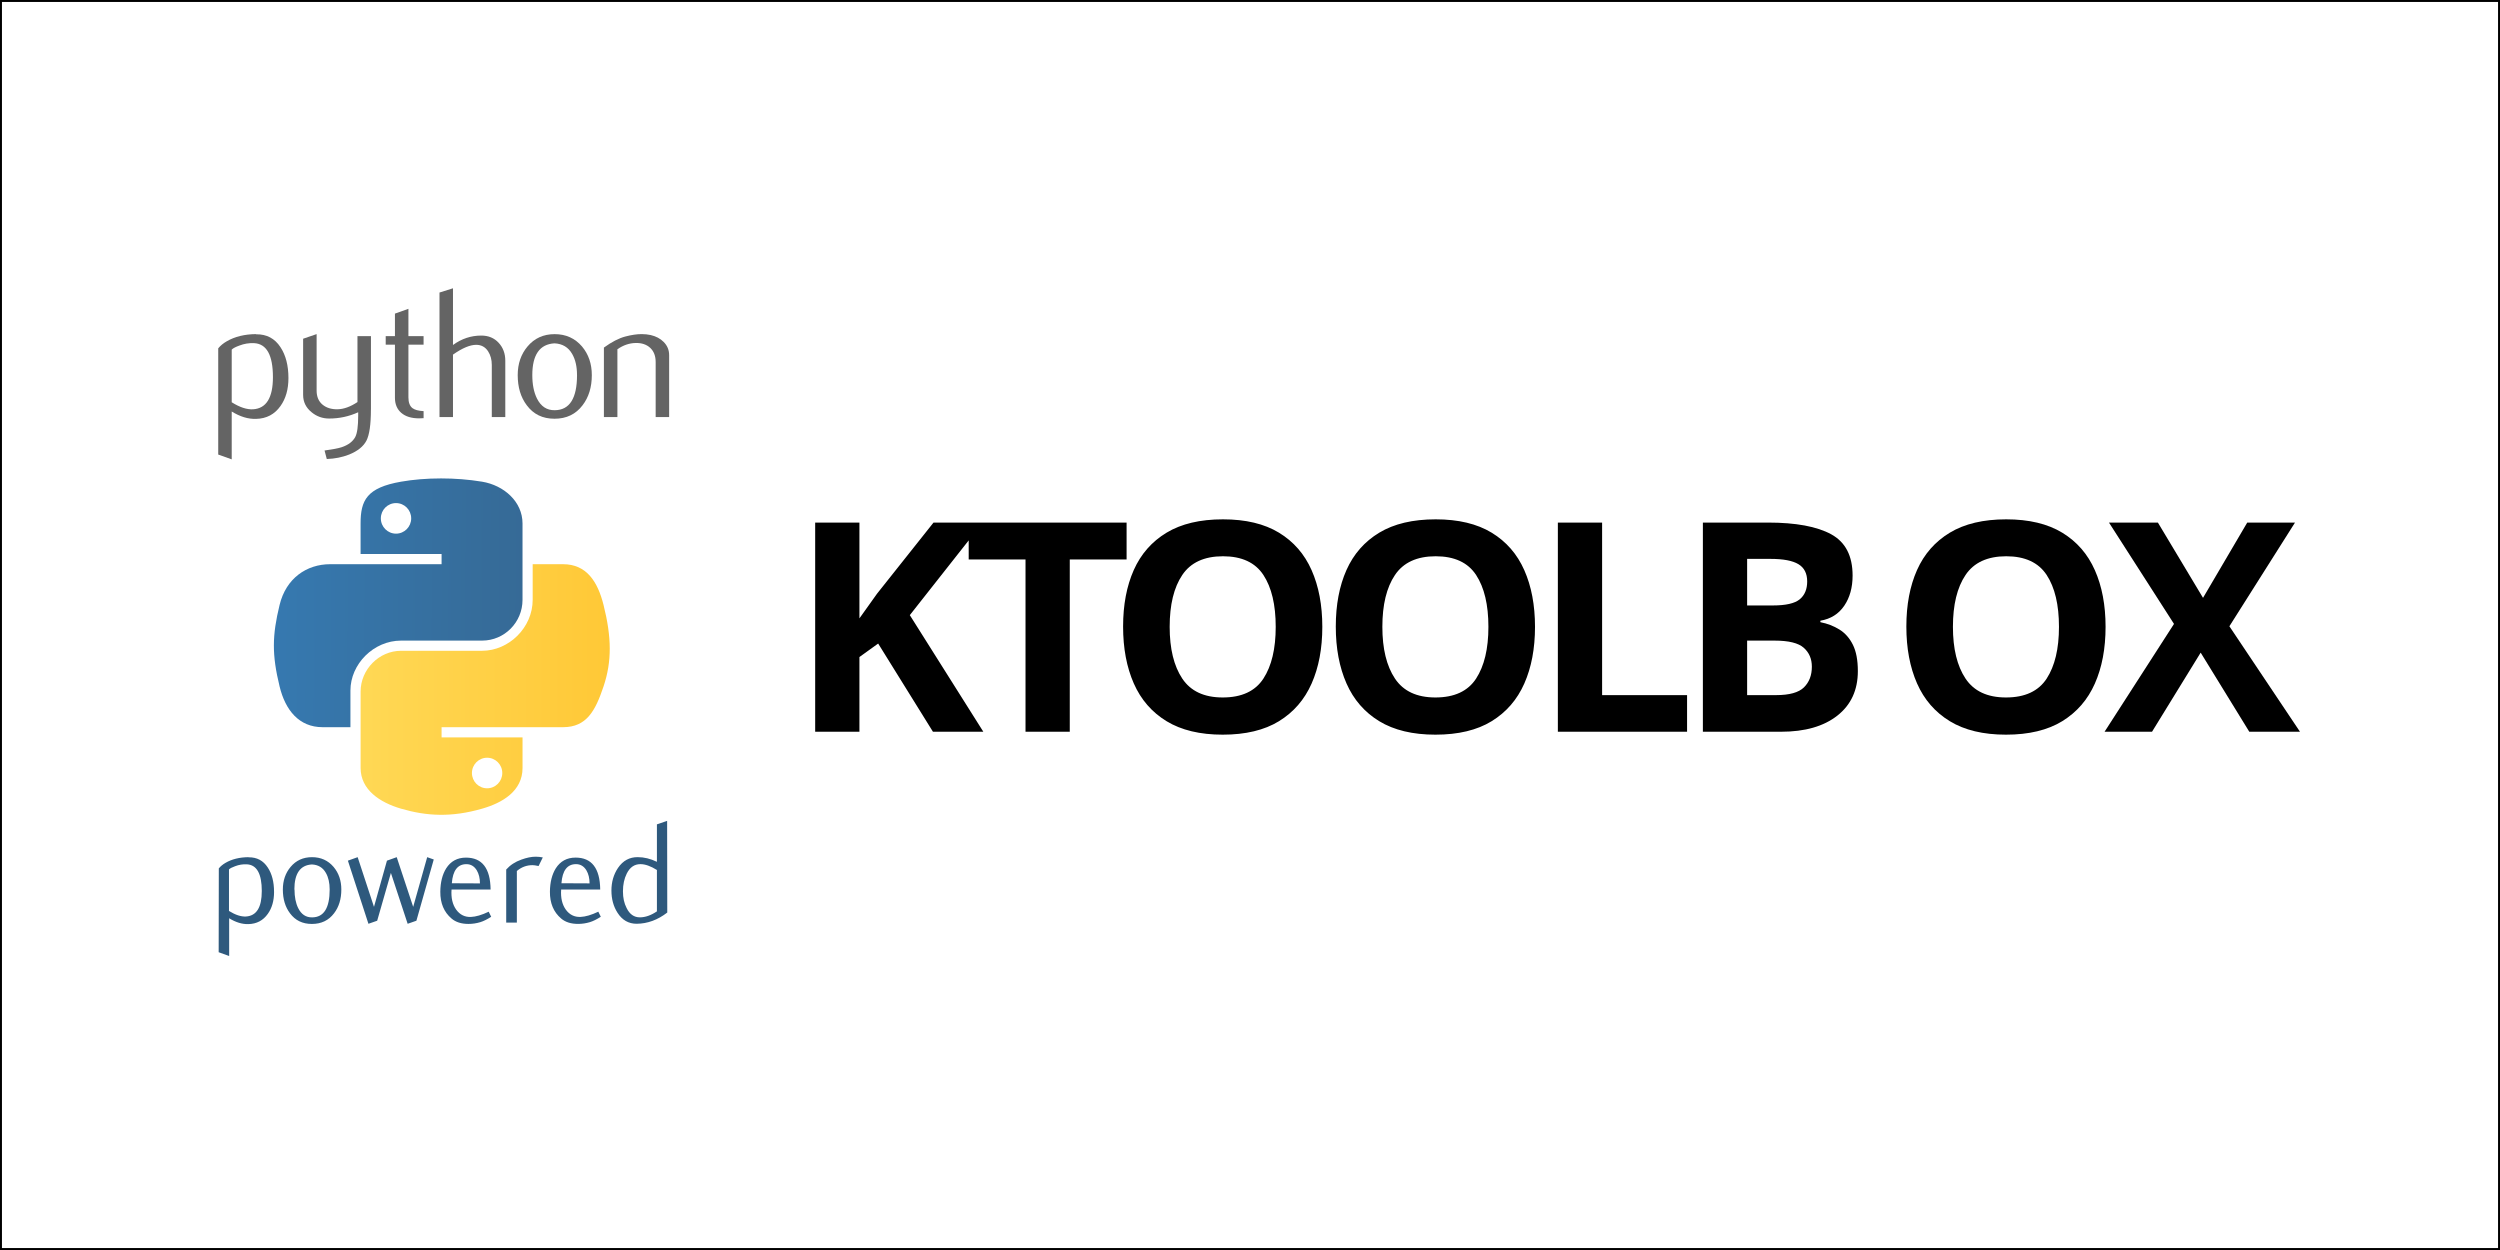
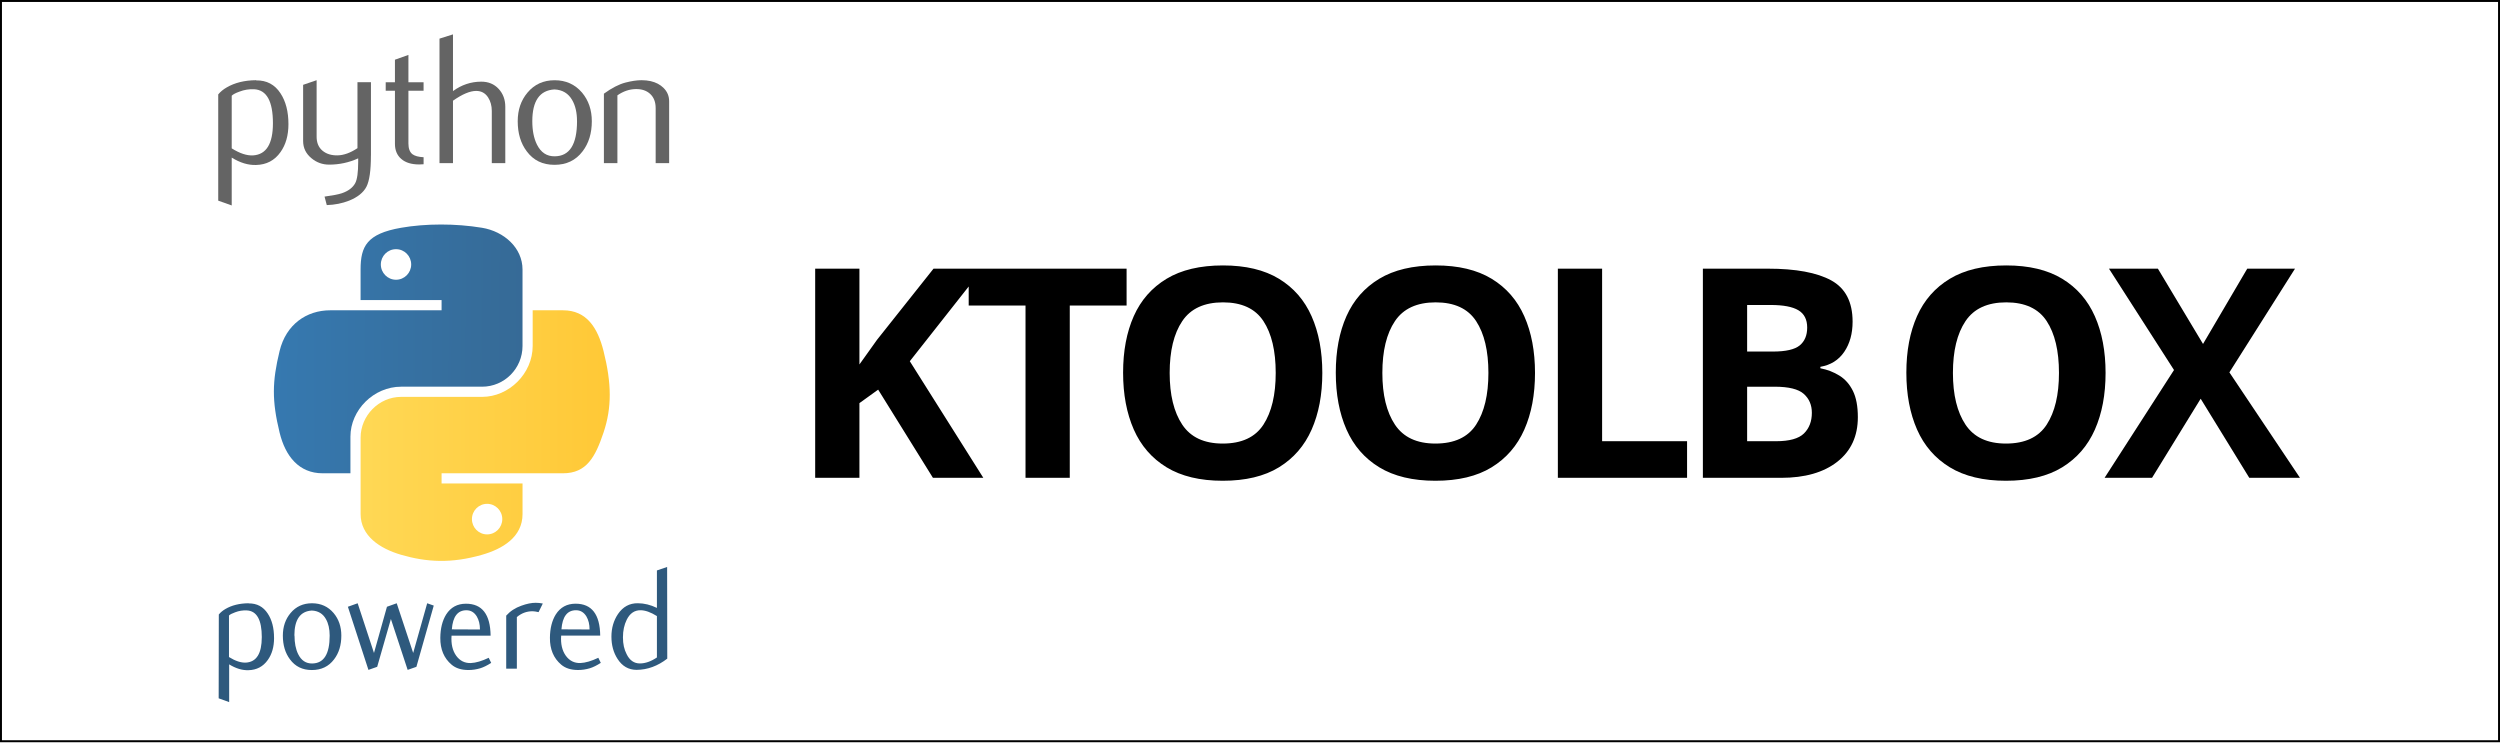
- <svg xmlns="http://www.w3.org/2000/svg" id="uuid-8c4ca64e-e883-4d44-b37c-a5572d41dc02" data-name="main" viewBox="0 0 1280 640">
+ <svg xmlns="http://www.w3.org/2000/svg" id="uuid-a7ffc2b9-66aa-4abc-8035-684b7e467998" data-name="main" viewBox="0 0 1280 380">
  <defs>
    <style>
-       .uuid-5475da4d-aa8d-42bd-be2f-b2c7717b6d91 {
-         clip-path: url(#uuid-1923e1d9-9541-4a2e-ac80-5f1133c1eaee);
+       .uuid-b1e635e1-c2dc-462d-915c-c94668e1aa18 {
+         clip-path: url(#uuid-d4584c7c-6fa4-4bce-b615-db7913699857);
      }

-       .uuid-d66200c7-3974-4576-8cb2-eddf41b8877b, .uuid-d576e499-f165-4ac9-b7c6-c4f4bc52f866, .uuid-a767b059-9ae5-4f79-a5e7-d367fdcb69c0, .uuid-5cf5529b-dd7d-4a88-ba3b-e9fbf3627250, .uuid-d782ed90-de9f-4d51-9215-d73dd2f0b61f, .uuid-5d641ad3-7fda-4755-8e69-c3cb6feb3ea7, .uuid-ad49a051-db18-471a-bfff-89bd7fbac150 {
+       .uuid-148a80a6-6818-456c-9a9d-549ccd01df7d {
+         clip-path: url(#uuid-ddb228da-3f63-4dd4-bb59-25a24518c47d);
+       }
+ 
+       .uuid-09b0716e-f0cc-4267-9884-3695df695681, .uuid-6e86f4d5-c8f4-4cbc-b548-a8a6cc9f9c96, .uuid-13853d5d-11df-478a-a236-cd67fcaad6e2, .uuid-b3d3f349-0f83-4a14-8994-46e90bb4bccb, .uuid-5877c978-63b2-4087-9bb5-390fa6b83ed2, .uuid-ef695c38-84e6-44e9-823e-c8ad1a6013f8, .uuid-3e975d75-0e36-4584-a4c2-a49f2b0296e9 {
        stroke-width: 0px;
      }

-       .uuid-5b2d06bf-b697-4c06-8e2c-96b939c9f35e {
+       .uuid-a13292a1-409a-4a66-82a8-4452edd06254 {
        letter-spacing: -.1em;
      }

-       .uuid-d576e499-f165-4ac9-b7c6-c4f4bc52f866 {
+       .uuid-6e86f4d5-c8f4-4cbc-b548-a8a6cc9f9c96 {
        fill: none;
      }

-       .uuid-a767b059-9ae5-4f79-a5e7-d367fdcb69c0 {
+       .uuid-13853d5d-11df-478a-a236-cd67fcaad6e2 {
        fill: #646464;
      }

-       .uuid-d7fb5874-52f4-4a70-bbfa-4de2268572a9 {
-         clip-path: url(#uuid-150af062-d081-4480-9ced-c0a8f0026d9c);
-       }
- 
-       .uuid-f0b31927-e064-40db-87eb-4e948eef00d5 {
+       .uuid-9d6e2f80-a4f0-4b2b-8bd5-091de3556f73 {
        letter-spacing: -.07em;
      }

-       .uuid-5cf5529b-dd7d-4a88-ba3b-e9fbf3627250 {
-         fill: url(#uuid-890a966f-39c7-44f6-9e39-6e3b8065a612);
+       .uuid-391496c8-1567-440a-b4d1-7b4d74461f7a {
+         clip-path: url(#uuid-3adad75b-2210-494e-a2fd-648bc81dc504);
      }

-       .uuid-46b0fd6a-6c12-4550-8780-895a68563983 {
-         clip-path: url(#uuid-e509a2d0-5e15-47ac-8453-de43e616c91a);
-       }
- 
-       .uuid-d782ed90-de9f-4d51-9215-d73dd2f0b61f {
+       .uuid-b3d3f349-0f83-4a14-8994-46e90bb4bccb {
        fill: #fff;
      }

-       .uuid-5d641ad3-7fda-4755-8e69-c3cb6feb3ea7 {
-         fill: url(#uuid-d000d3d0-2096-4671-8567-0ccea2500885);
-       }
- 
-       .uuid-4cf3e6e9-ed65-4b7f-b415-1b31e8451d7e {
+       .uuid-762f8e98-20ce-4d99-b6cc-91a5edde91be {
        letter-spacing: -.07em;
      }

-       .uuid-97a0c58b-657d-496f-a406-b991bb0623f9 {
+       .uuid-01f26f83-df61-4e03-856f-5f7da15e91a2 {
        font-family: KumbhSans-Bold, 'Kumbh Sans';
        font-size: 150px;
        font-weight: 700;
      }

-       .uuid-15d952ee-0ea9-495b-80a8-536ee06b573a {
-         clip-path: url(#uuid-c8ad2c85-511d-48b7-98e8-ac9992640a1b);
+       .uuid-e260d9fb-1a5d-4bb6-8503-efbf99b91863 {
+         clip-path: url(#uuid-4c0b0f5e-4d1a-48f1-9d4d-79328d831bc0);
      }

-       .uuid-14a5e837-87bc-4cd3-98fe-3a5cd0119565 {
-         clip-path: url(#uuid-265d1b28-2048-4491-8e0e-482108adb01f);
+       .uuid-5877c978-63b2-4087-9bb5-390fa6b83ed2 {
+         fill: #2e597d;
      }

-       .uuid-4c5c340d-ce9a-4b00-8602-41d92b9c33d5 {
-         clip-path: url(#uuid-a6829657-22d5-4fc1-8f71-e0dd470d2df8);
+       .uuid-c1b113dc-e22b-415a-ae3a-1ff620c0e997 {
+         clip-path: url(#uuid-a8c7c2af-5e1a-425c-bd3c-7acc1d347036);
      }

-       .uuid-ad49a051-db18-471a-bfff-89bd7fbac150 {
-         fill: #2e597d;
+       .uuid-ef695c38-84e6-44e9-823e-c8ad1a6013f8 {
+         fill: url(#uuid-cdbae512-bf07-4b95-8eee-0fe96d09825b);
+       }
+ 
+       .uuid-3e975d75-0e36-4584-a4c2-a49f2b0296e9 {
+         fill: url(#uuid-82106606-ae6c-4601-b948-871325198a18);
+       }
+ 
+       .uuid-07b063a4-f275-46a1-ad47-99f5bca6fe3f {
+         clip-path: url(#uuid-0cc6c291-d994-44f7-b1cf-bc89ba1d68e0);
      }
    </style>
-     <clipPath id="uuid-265d1b28-2048-4491-8e0e-482108adb01f">
-       <rect class="uuid-d576e499-f165-4ac9-b7c6-c4f4bc52f866" x="83" y="134" width="286.15" height="372" />
+     <clipPath id="uuid-ddb228da-3f63-4dd4-bb59-25a24518c47d">
+       <rect class="uuid-6e86f4d5-c8f4-4cbc-b548-a8a6cc9f9c96" x="83" y="4" width="286.15" height="372" />
    </clipPath>
-     <clipPath id="uuid-c8ad2c85-511d-48b7-98e8-ac9992640a1b">
-       <rect class="uuid-d576e499-f165-4ac9-b7c6-c4f4bc52f866" x="83" y="134" width="286.15" height="372" />
+     <clipPath id="uuid-a8c7c2af-5e1a-425c-bd3c-7acc1d347036">
+       <rect class="uuid-6e86f4d5-c8f4-4cbc-b548-a8a6cc9f9c96" x="83" y="4" width="286.15" height="372" />
    </clipPath>
-     <clipPath id="uuid-150af062-d081-4480-9ced-c0a8f0026d9c">
-       <rect class="uuid-d576e499-f165-4ac9-b7c6-c4f4bc52f866" x="83" y="134" width="286.15" height="372" />
+     <clipPath id="uuid-0cc6c291-d994-44f7-b1cf-bc89ba1d68e0">
+       <rect class="uuid-6e86f4d5-c8f4-4cbc-b548-a8a6cc9f9c96" x="83" y="4" width="286.15" height="372" />
    </clipPath>
-     <clipPath id="uuid-e509a2d0-5e15-47ac-8453-de43e616c91a">
-       <path class="uuid-d576e499-f165-4ac9-b7c6-c4f4bc52f866" d="m205.35,246.62c-17.55,3.07-20.73,9.52-20.73,21.38v15.65h41.47v5.22h-57.03c-12.06,0-22.61,7.2-25.91,20.86-3.81,15.65-3.98,25.39,0,41.73,2.95,12.16,9.97,20.86,22.02,20.86h14.25v-18.77c0-13.56,11.86-25.56,25.93-25.56h41.45c11.53,0,20.73-9.4,20.73-20.87v-39.12c0-11.13-9.48-19.52-20.73-21.38-6.92-1.14-14.08-1.67-20.98-1.67-7.32,0-14.34.59-20.48,1.67" />
+     <clipPath id="uuid-d4584c7c-6fa4-4bce-b615-db7913699857">
+       <path class="uuid-6e86f4d5-c8f4-4cbc-b548-a8a6cc9f9c96" d="m205.35,116.62c-17.55,3.07-20.73,9.52-20.73,21.38v15.65h41.47v5.22h-57.03c-12.06,0-22.61,7.2-25.91,20.86-3.81,15.65-3.98,25.39,0,41.73,2.95,12.16,9.97,20.86,22.02,20.86h14.25v-18.77c0-13.56,11.86-25.56,25.93-25.56h41.45c11.53,0,20.73-9.4,20.73-20.87v-39.12c0-11.13-9.48-19.52-20.73-21.38-6.92-1.14-14.08-1.67-20.98-1.67-7.32,0-14.34.59-20.48,1.67" />
    </clipPath>
-     <linearGradient id="uuid-890a966f-39c7-44f6-9e39-6e3b8065a612" data-name="未命名的渐变 4" x1=".22" y1="-2.94" x2=".8" y2="-2.94" gradientTransform="translate(856.78 422.51) rotate(-90) scale(222.45)" gradientUnits="userSpaceOnUse">
+     <linearGradient id="uuid-cdbae512-bf07-4b95-8eee-0fe96d09825b" data-name="未命名的渐变 5" x1=".22" y1="-132.94" x2=".8" y2="-132.94" gradientTransform="translate(29775.9 292.51) rotate(-90) scale(222.45)" gradientUnits="userSpaceOnUse">
      <stop offset="0" stop-color="#366a96" />
      <stop offset="1" stop-color="#3679b0" />
    </linearGradient>
-     <clipPath id="uuid-1923e1d9-9541-4a2e-ac80-5f1133c1eaee">
-       <path class="uuid-d576e499-f165-4ac9-b7c6-c4f4bc52f866" d="m272.73,288.87v18.25c0,14.15-12.12,26.08-25.92,26.08h-41.45c-11.35,0-20.73,9.61-20.73,20.87v39.12c0,11.13,9.77,17.66,20.73,20.86,13.13,3.82,25.74,4.52,41.45,0,10.44-2.99,20.73-9,20.73-20.86v-15.65h-41.45v-5.22h62.19c12.06,0,16.54-8.36,20.73-20.86,4.33-12.87,4.15-25.22,0-41.73-2.98-11.89-8.66-20.86-20.73-20.86h-15.54Z" />
+     <clipPath id="uuid-3adad75b-2210-494e-a2fd-648bc81dc504">
+       <path class="uuid-6e86f4d5-c8f4-4cbc-b548-a8a6cc9f9c96" d="m272.73,158.87v18.25c0,14.15-12.12,26.08-25.92,26.08h-41.45c-11.35,0-20.73,9.61-20.73,20.87v39.12c0,11.13,9.77,17.66,20.73,20.86,13.13,3.82,25.74,4.52,41.45,0,10.44-2.99,20.73-9,20.73-20.86v-15.65h-41.45v-5.22h62.19c12.06,0,16.54-8.36,20.73-20.86,4.33-12.87,4.15-25.22,0-41.73-2.98-11.89-8.66-20.86-20.73-20.86h-15.54Z" />
    </clipPath>
-     <linearGradient id="uuid-d000d3d0-2096-4671-8567-0ccea2500885" data-name="未命名的渐变 2" x1=".2" y1="-1.41" x2=".77" y2="-1.41" gradientTransform="translate(400.46 -267.29) rotate(-180) scale(440.34)" gradientUnits="userSpaceOnUse">
+     <linearGradient id="uuid-82106606-ae6c-4601-b948-871325198a18" data-name="未命名的渐变 2" x1=".2" y1="-131.41" x2=".77" y2="-131.41" gradientTransform="translate(400.46 -57641.58) rotate(-180) scale(440.34)" gradientUnits="userSpaceOnUse">
      <stop offset="0" stop-color="#ffc836" />
      <stop offset="1" stop-color="#ffe873" />
    </linearGradient>
-     <clipPath id="uuid-a6829657-22d5-4fc1-8f71-e0dd470d2df8">
-       <rect class="uuid-d576e499-f165-4ac9-b7c6-c4f4bc52f866" x="83" y="134" width="286.15" height="372" />
+     <clipPath id="uuid-4c0b0f5e-4d1a-48f1-9d4d-79328d831bc0">
+       <rect class="uuid-6e86f4d5-c8f4-4cbc-b548-a8a6cc9f9c96" x="83" y="4" width="286.15" height="372" />
    </clipPath>
-     <clipPath id="uuid-45e5cd34-c778-4b47-b462-2dec68835985">
-       <rect class="uuid-d576e499-f165-4ac9-b7c6-c4f4bc52f866" x="83" y="134" width="286.15" height="372" />
+     <clipPath id="uuid-716161f8-ba02-4ebd-a1da-0ffbbc4d7e9b">
+       <rect class="uuid-6e86f4d5-c8f4-4cbc-b548-a8a6cc9f9c96" x="83" y="4" width="286.15" height="372" />
    </clipPath>
-     <clipPath id="uuid-534c8e17-4704-4675-9c41-21f1181fe4f5">
-       <rect class="uuid-d576e499-f165-4ac9-b7c6-c4f4bc52f866" x="308.64" y="437.34" width="2.93" height="2.86" />
+     <clipPath id="uuid-7cb312f1-600b-48fe-bc4e-99973f2a8368">
+       <rect class="uuid-6e86f4d5-c8f4-4cbc-b548-a8a6cc9f9c96" x="308.64" y="307.34" width="2.93" height="2.86" />
    </clipPath>
-     <clipPath id="uuid-a54a8c10-730d-47cb-8702-8cdd7ff34e43">
-       <rect class="uuid-d576e499-f165-4ac9-b7c6-c4f4bc52f866" x="322.56" y="451.46" width="2.93" height="2.86" />
+     <clipPath id="uuid-398a1659-7267-499b-b412-7abc29d8cabb">
+       <rect class="uuid-6e86f4d5-c8f4-4cbc-b548-a8a6cc9f9c96" x="322.56" y="321.46" width="2.93" height="2.86" />
    </clipPath>
-     <clipPath id="uuid-a648f42a-153d-4357-bccb-b1387dadd468">
-       <rect class="uuid-d576e499-f165-4ac9-b7c6-c4f4bc52f866" x="363.72" y="468.15" width="2.93" height="2.86" />
+     <clipPath id="uuid-fd18e66b-c5e0-4a28-93c4-b6776a7feaf3">
+       <rect class="uuid-6e86f4d5-c8f4-4cbc-b548-a8a6cc9f9c96" x="363.72" y="338.15" width="2.93" height="2.86" />
    </clipPath>
-     <clipPath id="uuid-30d87a15-e834-4089-8f31-4282ee79c869">
-       <rect class="uuid-d576e499-f165-4ac9-b7c6-c4f4bc52f866" x="328.12" y="464.78" width="2.93" height="2.86" />
+     <clipPath id="uuid-13bb554d-3a56-47bf-aa14-566c4c692dd9">
+       <rect class="uuid-6e86f4d5-c8f4-4cbc-b548-a8a6cc9f9c96" x="328.12" y="334.78" width="2.93" height="2.86" />
    </clipPath>
-     <clipPath id="uuid-29f9be18-39d6-40ed-9bc8-9a29489a4c7a">
-       <rect class="uuid-d576e499-f165-4ac9-b7c6-c4f4bc52f866" x="325.93" y="399.77" width="2.93" height="2.86" />
+     <clipPath id="uuid-5455229a-7ae1-462e-a6c2-57db15ef1cb8">
+       <rect class="uuid-6e86f4d5-c8f4-4cbc-b548-a8a6cc9f9c96" x="325.93" y="269.77" width="2.93" height="2.86" />
    </clipPath>
-     <clipPath id="uuid-e50d89da-85f7-4958-a8f6-639ecbf2844b">
-       <rect class="uuid-d576e499-f165-4ac9-b7c6-c4f4bc52f866" x="338.73" y="412.92" width="1.99" height="2.29" />
+     <clipPath id="uuid-9b7cc341-a70f-44bc-ba80-af75112e705a">
+       <rect class="uuid-6e86f4d5-c8f4-4cbc-b548-a8a6cc9f9c96" x="338.73" y="282.92" width="1.99" height="2.29" />
    </clipPath>
-     <clipPath id="uuid-72a90eef-b01b-46d8-80c1-868efa95142a">
-       <rect class="uuid-d576e499-f165-4ac9-b7c6-c4f4bc52f866" x="355.37" y="395.6" width="2.93" height="2.86" />
+     <clipPath id="uuid-a5b724ac-962d-4264-aa61-70e3465dca5b">
+       <rect class="uuid-6e86f4d5-c8f4-4cbc-b548-a8a6cc9f9c96" x="355.37" y="265.6" width="2.93" height="2.86" />
    </clipPath>
  </defs>
-   <g id="uuid-d2733d14-6dfd-4c9b-8daf-e3963b1cf415" data-name="background">
+   <g id="uuid-158eef4c-a1af-4ea9-8cda-1417ba3eccac" data-name="background">
    <g>
-       <rect class="uuid-d782ed90-de9f-4d51-9215-d73dd2f0b61f" x=".5" y=".5" width="1279" height="639" />
-       <path class="uuid-d66200c7-3974-4576-8cb2-eddf41b8877b" d="m1279,1v638H1V1h1278m1-1H0v640h1280V0h0Z" />
+       <rect class="uuid-b3d3f349-0f83-4a14-8994-46e90bb4bccb" x=".5" y=".5" width="1279" height="379" />
+       <path class="uuid-09b0716e-f0cc-4267-9884-3695df695681" d="m1279,1v378H1V1h1278m1-1H0v380h1280V0h0Z" />
    </g>
  </g>
-   <text class="uuid-97a0c58b-657d-496f-a406-b991bb0623f9" transform="translate(403.87 374.65)">
-     <tspan class="uuid-4cf3e6e9-ed65-4b7f-b415-1b31e8451d7e" x="0" y="0">KTOOLB</tspan>
-     <tspan class="uuid-5b2d06bf-b697-4c06-8e2c-96b939c9f35e" x="563.48" y="0">O</tspan>
-     <tspan class="uuid-f0b31927-e064-40db-87eb-4e948eef00d5" x="673.67" y="0">X</tspan>
+   <text class="uuid-01f26f83-df61-4e03-856f-5f7da15e91a2" transform="translate(403.87 244.65)">
+     <tspan class="uuid-762f8e98-20ce-4d99-b6cc-91a5edde91be" x="0" y="0">KTOOLB</tspan>
+     <tspan class="uuid-a13292a1-409a-4a66-82a8-4452edd06254" x="563.48" y="0">O</tspan>
+     <tspan class="uuid-9d6e2f80-a4f0-4b2b-8bd5-091de3556f73" x="673.67" y="0">X</tspan>
  </text>
-   <g id="uuid-5ecf58a0-8ed8-409b-bb57-a4fc827023e2" data-name="python-powered">
-     <g class="uuid-14a5e837-87bc-4cd3-98fe-3a5cd0119565">
-       <g class="uuid-15d952ee-0ea9-495b-80a8-536ee06b573a">
-         <path class="uuid-a767b059-9ae5-4f79-a5e7-d367fdcb69c0" d="m139.74,193.1c0-11.29-3.22-17.09-9.66-17.41-2.56-.12-5.06.29-7.5,1.23-1.94.7-3.25,1.38-3.94,2.08v26.96c4.12,2.59,7.78,3.79,10.97,3.6,6.75-.45,10.13-5.93,10.13-16.46m7.94.47c0,5.74-1.35,10.5-4.05,14.29-3.02,4.29-7.2,6.49-12.54,6.61-4.03.13-8.18-1.13-12.45-3.78v24.5l-6.91-2.46v-54.38c1.13-1.39,2.59-2.59,4.36-3.6,4.11-2.4,9.11-3.63,14.99-3.69l.1.1c5.37-.07,9.52,2.14,12.43,6.61,2.71,4.1,4.07,9.37,4.07,15.8" />
-         <path class="uuid-a767b059-9ae5-4f79-a5e7-d367fdcb69c0" d="m189.91,209.65c0,7.7-.77,13.02-2.31,15.99-1.55,2.96-4.5,5.33-8.85,7.09-3.53,1.39-7.35,2.15-11.44,2.28l-1.14-4.35c4.17-.57,7.1-1.13,8.8-1.7,3.35-1.13,5.65-2.87,6.91-5.2,1.01-1.9,1.51-5.52,1.51-10.88v-1.8c-4.72,2.15-9.68,3.21-14.85,3.21-3.4,0-6.4-1.07-8.99-3.21-2.9-2.34-4.35-5.3-4.35-8.89v-28.76l6.91-2.37v28.94c0,3.09,1,5.47,2.99,7.14s4.58,2.47,7.75,2.41c3.17-.07,6.56-1.29,10.17-3.69v-33.77h6.91v37.55Z" />
-         <path class="uuid-a767b059-9ae5-4f79-a5e7-d367fdcb69c0" d="m216.88,214.1c-.82.07-1.58.1-2.28.1-3.91,0-6.95-.93-9.13-2.8-2.17-1.87-3.26-4.45-3.26-7.73v-27.21h-4.73v-4.35h4.73v-11.54l6.9-2.46v14h7.76v4.35h-7.76v27.02c0,2.59.7,4.43,2.09,5.5,1.19.88,3.09,1.39,5.68,1.52v3.6Z" />
-         <path class="uuid-a767b059-9ae5-4f79-a5e7-d367fdcb69c0" d="m258.71,213.53h-6.91v-26.67c0-2.71-.64-5.05-1.9-7-1.46-2.21-3.48-3.31-6.09-3.31-3.17,0-7.13,1.67-11.88,5.01v31.97h-6.91v-63.75l6.91-2.18v29.03c4.41-3.21,9.24-4.82,14.48-4.82,3.66,0,6.62,1.23,8.89,3.69,2.28,2.46,3.41,5.52,3.41,9.18v28.85Z" />
-         <path class="uuid-a767b059-9ae5-4f79-a5e7-d367fdcb69c0" d="m295.43,192.02c0-4.34-.82-7.92-2.46-10.76-1.95-3.45-4.98-5.28-9.08-5.47-7.57.44-11.35,5.87-11.35,16.27,0,4.77.79,8.75,2.37,11.95,2.03,4.07,5.06,6.08,9.12,6.02,7.6-.06,11.41-6.06,11.41-18.01m7.57.05c0,6.18-1.58,11.32-4.73,15.42-3.47,4.6-8.26,6.9-14.38,6.9s-10.79-2.31-14.2-6.9c-3.09-4.1-4.63-9.24-4.63-15.42,0-5.81,1.67-10.69,5.01-14.66,3.53-4.22,8.17-6.33,13.91-6.33s10.41,2.12,14.01,6.33c3.34,3.98,5.01,8.86,5.01,14.66" />
-         <path class="uuid-a767b059-9ae5-4f79-a5e7-d367fdcb69c0" d="m342.61,213.53h-6.91v-28.18c0-3.09-.93-5.5-2.79-7.24-1.86-1.73-4.34-2.57-7.43-2.5-3.28.06-6.4,1.13-9.37,3.21v34.71h-6.91v-35.57c3.98-2.89,7.63-4.78,10.98-5.67,3.15-.82,5.93-1.23,8.33-1.23,1.64,0,3.18.16,4.63.48,2.71.63,4.92,1.79,6.62,3.5,1.9,1.89,2.84,4.16,2.84,6.81v31.68Z" />
+   <g id="uuid-8da337b3-5fdd-47ff-a4d2-59880ad902cf" data-name="python-powered">
+     <g class="uuid-148a80a6-6818-456c-9a9d-549ccd01df7d">
+       <g class="uuid-c1b113dc-e22b-415a-ae3a-1ff620c0e997">
+         <path class="uuid-13853d5d-11df-478a-a236-cd67fcaad6e2" d="m139.74,63.1c0-11.29-3.22-17.09-9.66-17.41-2.56-.12-5.06.29-7.5,1.23-1.94.7-3.25,1.38-3.94,2.08v26.96c4.12,2.59,7.78,3.79,10.97,3.6,6.75-.45,10.13-5.93,10.13-16.46m7.94.47c0,5.74-1.35,10.5-4.05,14.29-3.02,4.29-7.2,6.49-12.54,6.61-4.03.13-8.18-1.13-12.45-3.78v24.5l-6.91-2.46v-54.38c1.13-1.39,2.59-2.59,4.36-3.6,4.11-2.4,9.11-3.63,14.99-3.69l.1.1c5.37-.07,9.52,2.14,12.43,6.61,2.71,4.1,4.07,9.37,4.07,15.8" />
+         <path class="uuid-13853d5d-11df-478a-a236-cd67fcaad6e2" d="m189.91,79.65c0,7.7-.77,13.02-2.31,15.99-1.55,2.96-4.5,5.33-8.85,7.09-3.53,1.39-7.35,2.15-11.44,2.28l-1.14-4.35c4.17-.57,7.1-1.13,8.8-1.7,3.35-1.13,5.65-2.87,6.91-5.2,1.01-1.9,1.51-5.52,1.51-10.88v-1.8c-4.72,2.15-9.68,3.21-14.85,3.21-3.4,0-6.4-1.07-8.99-3.21-2.9-2.34-4.35-5.3-4.35-8.89v-28.76l6.91-2.37v28.94c0,3.09,1,5.47,2.99,7.14s4.58,2.47,7.75,2.41c3.17-.07,6.56-1.29,10.17-3.69v-33.77h6.91v37.55Z" />
+         <path class="uuid-13853d5d-11df-478a-a236-cd67fcaad6e2" d="m216.88,84.1c-.82.07-1.58.1-2.28.1-3.91,0-6.95-.93-9.13-2.8-2.17-1.87-3.26-4.45-3.26-7.73v-27.21h-4.73v-4.35h4.73v-11.54l6.9-2.46v14h7.76v4.35h-7.76v27.02c0,2.59.7,4.43,2.09,5.5,1.19.88,3.09,1.39,5.68,1.52v3.6Z" />
+         <path class="uuid-13853d5d-11df-478a-a236-cd67fcaad6e2" d="m258.71,83.53h-6.91v-26.67c0-2.71-.64-5.05-1.9-7-1.46-2.21-3.48-3.31-6.09-3.31-3.17,0-7.13,1.67-11.88,5.01v31.97h-6.91V19.78l6.91-2.18v29.03c4.41-3.21,9.24-4.82,14.48-4.82,3.66,0,6.62,1.23,8.89,3.69,2.28,2.46,3.41,5.52,3.41,9.18v28.85Z" />
+         <path class="uuid-13853d5d-11df-478a-a236-cd67fcaad6e2" d="m295.43,62.02c0-4.34-.82-7.92-2.46-10.76-1.95-3.45-4.98-5.28-9.08-5.47-7.57.44-11.35,5.87-11.35,16.27,0,4.77.79,8.75,2.37,11.95,2.03,4.07,5.06,6.08,9.12,6.02,7.6-.06,11.41-6.06,11.41-18.01m7.57.05c0,6.18-1.58,11.32-4.73,15.42-3.47,4.6-8.26,6.9-14.38,6.9s-10.79-2.31-14.2-6.9c-3.09-4.1-4.63-9.24-4.63-15.42,0-5.81,1.67-10.69,5.01-14.66,3.53-4.22,8.17-6.33,13.91-6.33s10.41,2.12,14.01,6.33c3.34,3.98,5.01,8.86,5.01,14.66" />
+         <path class="uuid-13853d5d-11df-478a-a236-cd67fcaad6e2" d="m342.61,83.53h-6.91v-28.18c0-3.09-.93-5.5-2.79-7.24-1.86-1.73-4.34-2.57-7.43-2.5-3.28.06-6.4,1.13-9.37,3.21v34.71h-6.91v-35.57c3.98-2.89,7.63-4.78,10.98-5.67,3.15-.82,5.93-1.23,8.33-1.23,1.64,0,3.18.16,4.63.48,2.71.63,4.92,1.79,6.62,3.5,1.9,1.89,2.84,4.16,2.84,6.81v31.68Z" />
      </g>
-       <g class="uuid-d7fb5874-52f4-4a70-bbfa-4de2268572a9">
-         <path class="uuid-ad49a051-db18-471a-bfff-89bd7fbac150" d="m140.32,456.64c0,4.53-1.07,8.29-3.21,11.27-2.39,3.38-5.7,5.13-9.93,5.23-3.18.1-6.47-.9-9.85-2.99v19.33l-5.37-1.94.07-42.92c.9-1.09,2.04-2.04,3.43-2.84,3.23-1.89,7.17-2.86,11.79-2.91l.07.07c4.23-.05,7.49,1.69,9.78,5.23,2.14,3.23,3.21,7.39,3.21,12.46m-6.27-.37c0-8.91-2.56-13.49-7.69-13.73-2.04-.1-4.03.22-5.97.97-1.54.55-2.59,1.09-3.14,1.64v21.27c3.28,2.04,6.2,2.99,8.73,2.84,5.37-.35,8.06-4.68,8.06-12.99m40.73-.82c0,4.88-1.24,8.93-3.73,12.17-2.74,3.63-6.52,5.45-11.35,5.45s-8.51-1.82-11.2-5.45c-2.44-3.23-3.66-7.29-3.66-12.17,0-4.58,1.32-8.43,3.96-11.57,2.79-3.33,6.44-5,10.97-5s8.21,1.67,11.05,5c2.64,3.14,3.96,6.99,3.96,11.57m-5.97,0c0-3.43-.65-6.27-1.94-8.51-1.54-2.74-3.93-4.18-7.17-4.33-5.97.35-8.96,4.63-8.96,12.84h.07c0,3.78.62,6.94,1.87,9.48,1.59,3.23,3.98,4.83,7.17,4.78,5.97-.05,8.96-4.8,8.96-14.26m53.29-15.38l-8.88,31.35-4.48,1.57-8.58-26.05-7.02,24.48-4.48,1.57-10.52-32.32,5-1.79,8.36,25.45,6.64-23.66,5-1.79,8.43,25.45,7.17-25.45,3.36,1.19m29.42,29.33c-2.09,1.34-3.96,2.26-5.6,2.76-1.99.6-4.01.9-6.05.9-3.63,0-6.52-.92-8.66-2.76-3.88-3.28-5.8-7.86-5.75-13.73.05-4.83,1.05-8.81,2.99-11.94,2.34-3.68,5.72-5.52,10.15-5.52,8.26,0,12.47,5.45,12.61,16.35h-20c-.3,4.23.5,7.66,2.39,10.3,1.89,2.59,4.38,3.83,7.46,3.73,2.59-.1,5.65-1,9.18-2.69l1.27,2.61m-5.75-17.09c0-2.64-.55-4.88-1.64-6.72-1.29-2.09-3.06-3.14-5.3-3.14-4.48,0-6.97,3.26-7.46,9.78l14.41.07m32.16-13.29c-.5,1-1.22,2.46-2.16,4.4-1.39-.3-2.41-.45-3.06-.45h-.07c-2.99,0-5.65,1-7.99,2.99v26.42h-5.45v-27.17c2.04-2.29,4.63-3.98,7.76-5.08,2.74-1,5.17-1.49,7.31-1.49,1.19,0,2.41.12,3.66.37m29.71,30.38c-2.09,1.34-3.96,2.26-5.6,2.76-1.99.6-4.01.9-6.05.9-3.63,0-6.52-.92-8.66-2.76-3.88-3.28-5.8-7.86-5.75-13.73.05-4.83,1.05-8.81,2.99-11.94,2.34-3.68,5.72-5.52,10.15-5.52,8.26,0,12.47,5.45,12.61,16.35h-20c-.3,4.23.5,7.66,2.39,10.3,1.89,2.59,4.38,3.83,7.46,3.73,2.59-.1,5.65-1,9.18-2.69l1.27,2.61m-5.75-17.09c0-2.64-.55-4.88-1.64-6.72-1.29-2.09-3.06-3.14-5.3-3.14-4.48,0-6.97,3.26-7.46,9.78l14.41.07m39.77,14.93c-4.88,3.78-10.1,5.7-15.67,5.75-4.13,0-7.39-1.87-9.78-5.6-2.09-3.23-3.14-7.04-3.14-11.42s1.12-8.23,3.36-11.57c2.54-3.73,5.92-5.57,10.15-5.52,3.23,0,6.49.8,9.78,2.39v-19.18l5.23-1.79.07,46.95m-5.3-.6v-21.2c-3.18-1.99-6-2.99-8.43-2.99-3.09,0-5.42,1.62-7.02,4.85-1.29,2.59-1.94,5.6-1.94,9.03s.62,6.15,1.87,8.58c1.54,3.18,3.81,4.78,6.79,4.78,2.79,0,5.7-1.02,8.73-3.06" />
+       <g class="uuid-07b063a4-f275-46a1-ad47-99f5bca6fe3f">
+         <path class="uuid-5877c978-63b2-4087-9bb5-390fa6b83ed2" d="m140.32,326.64c0,4.53-1.07,8.29-3.21,11.27-2.39,3.38-5.7,5.13-9.93,5.23-3.18.1-6.47-.9-9.85-2.99v19.33l-5.37-1.94.07-42.92c.9-1.09,2.04-2.04,3.43-2.84,3.23-1.89,7.17-2.86,11.79-2.91l.07.07c4.23-.05,7.49,1.69,9.78,5.23,2.14,3.23,3.21,7.39,3.21,12.46m-6.27-.37c0-8.91-2.56-13.49-7.69-13.73-2.04-.1-4.03.22-5.97.97-1.54.55-2.59,1.09-3.14,1.64v21.27c3.28,2.04,6.2,2.99,8.73,2.84,5.37-.35,8.06-4.68,8.06-12.99m40.73-.82c0,4.88-1.24,8.93-3.73,12.17-2.74,3.63-6.52,5.45-11.35,5.45s-8.51-1.82-11.2-5.45c-2.44-3.23-3.66-7.29-3.66-12.17,0-4.58,1.32-8.43,3.96-11.57,2.79-3.33,6.44-5,10.97-5s8.21,1.67,11.05,5c2.64,3.14,3.96,6.99,3.96,11.57m-5.97,0c0-3.43-.65-6.27-1.94-8.51-1.54-2.74-3.93-4.18-7.17-4.33-5.97.35-8.96,4.63-8.96,12.84h.07c0,3.78.62,6.94,1.87,9.48,1.59,3.23,3.98,4.83,7.17,4.78,5.97-.05,8.96-4.8,8.96-14.26m53.29-15.38l-8.88,31.35-4.48,1.57-8.58-26.05-7.02,24.48-4.48,1.57-10.52-32.32,5-1.79,8.36,25.45,6.64-23.66,5-1.79,8.43,25.45,7.17-25.45,3.36,1.19m29.42,29.33c-2.09,1.34-3.96,2.26-5.6,2.76-1.99.6-4.01.9-6.05.9-3.63,0-6.52-.92-8.66-2.76-3.88-3.28-5.8-7.86-5.75-13.73.05-4.83,1.05-8.81,2.99-11.94,2.34-3.68,5.72-5.52,10.15-5.52,8.26,0,12.47,5.45,12.61,16.35h-20c-.3,4.23.5,7.66,2.39,10.3,1.89,2.59,4.38,3.83,7.46,3.73,2.59-.1,5.65-1,9.18-2.69l1.27,2.61m-5.75-17.09c0-2.64-.55-4.88-1.64-6.72-1.29-2.09-3.06-3.14-5.3-3.14-4.48,0-6.97,3.26-7.46,9.78l14.41.07m32.16-13.29c-.5,1-1.22,2.46-2.16,4.4-1.39-.3-2.41-.45-3.06-.45h-.07c-2.99,0-5.65,1-7.99,2.99v26.42h-5.45v-27.17c2.04-2.29,4.63-3.98,7.76-5.08,2.74-1,5.17-1.49,7.31-1.49,1.19,0,2.41.12,3.66.37m29.71,30.38c-2.09,1.34-3.96,2.26-5.6,2.76-1.99.6-4.01.9-6.05.9-3.63,0-6.52-.92-8.66-2.76-3.88-3.28-5.8-7.86-5.75-13.73.05-4.83,1.05-8.81,2.99-11.94,2.34-3.68,5.72-5.52,10.15-5.52,8.26,0,12.47,5.45,12.61,16.35h-20c-.3,4.23.5,7.66,2.39,10.3,1.89,2.59,4.38,3.83,7.46,3.73,2.59-.1,5.65-1,9.18-2.69l1.27,2.61m-5.75-17.09c0-2.64-.55-4.88-1.64-6.72-1.29-2.09-3.06-3.14-5.3-3.14-4.48,0-6.97,3.26-7.46,9.78l14.41.07m39.77,14.93c-4.88,3.78-10.1,5.7-15.67,5.75-4.13,0-7.39-1.87-9.78-5.6-2.09-3.23-3.14-7.04-3.14-11.42s1.12-8.23,3.36-11.57c2.54-3.73,5.92-5.57,10.15-5.52,3.23,0,6.49.8,9.78,2.39v-19.18l5.23-1.79.07,46.95m-5.3-.6v-21.2c-3.18-1.99-6-2.99-8.43-2.99-3.09,0-5.42,1.62-7.02,4.85-1.29,2.59-1.94,5.6-1.94,9.03s.62,6.15,1.87,8.58c1.54,3.18,3.81,4.78,6.79,4.78,2.79,0,5.7-1.02,8.73-3.06" />
      </g>
-       <g class="uuid-46b0fd6a-6c12-4550-8780-895a68563983">
-         <rect class="uuid-5cf5529b-dd7d-4a88-ba3b-e9fbf3627250" x="139.17" y="243.95" width="128.38" height="129.37" transform="translate(-106.89 509.53) rotate(-89.54)" />
+       <g class="uuid-b1e635e1-c2dc-462d-915c-c94668e1aa18">
+         <rect class="uuid-ef695c38-84e6-44e9-823e-c8ad1a6013f8" x="139.17" y="113.95" width="128.38" height="129.37" transform="translate(23.11 380.57) rotate(-89.54)" />
      </g>
-       <g class="uuid-5475da4d-aa8d-42bd-be2f-b2c7717b6d91">
-         <rect class="uuid-5d641ad3-7fda-4755-8e69-c3cb6feb3ea7" x="184.62" y="288.87" width="128.72" height="129.69" />
+       <g class="uuid-391496c8-1567-440a-b4d1-7b4d74461f7a">
+         <rect class="uuid-3e975d75-0e36-4584-a4c2-a49f2b0296e9" x="184.62" y="158.87" width="128.72" height="129.69" />
      </g>
-       <g class="uuid-4c5c340d-ce9a-4b00-8602-41d92b9c33d5">
-         <path class="uuid-d782ed90-de9f-4d51-9215-d73dd2f0b61f" d="m194.99,265.41c0-4.33,3.47-7.83,7.77-7.83s7.77,3.5,7.77,7.83-3.49,7.82-7.77,7.82-7.77-3.5-7.77-7.82" />
-         <path class="uuid-d782ed90-de9f-4d51-9215-d73dd2f0b61f" d="m241.63,395.78c0-4.32,3.49-7.82,7.77-7.82s7.77,3.5,7.77,7.82-3.47,7.83-7.77,7.83-7.77-3.5-7.77-7.83" />
+       <g class="uuid-e260d9fb-1a5d-4bb6-8503-efbf99b91863">
+         <path class="uuid-b3d3f349-0f83-4a14-8994-46e90bb4bccb" d="m194.99,135.41c0-4.33,3.47-7.83,7.77-7.83s7.77,3.5,7.77,7.83-3.49,7.82-7.77,7.82-7.77-3.5-7.77-7.82" />
+         <path class="uuid-b3d3f349-0f83-4a14-8994-46e90bb4bccb" d="m241.63,265.78c0-4.32,3.49-7.82,7.77-7.82s7.77,3.5,7.77,7.82-3.47,7.83-7.77,7.83-7.77-3.5-7.77-7.83" />
      </g>
    </g>
  </g>
</svg>
